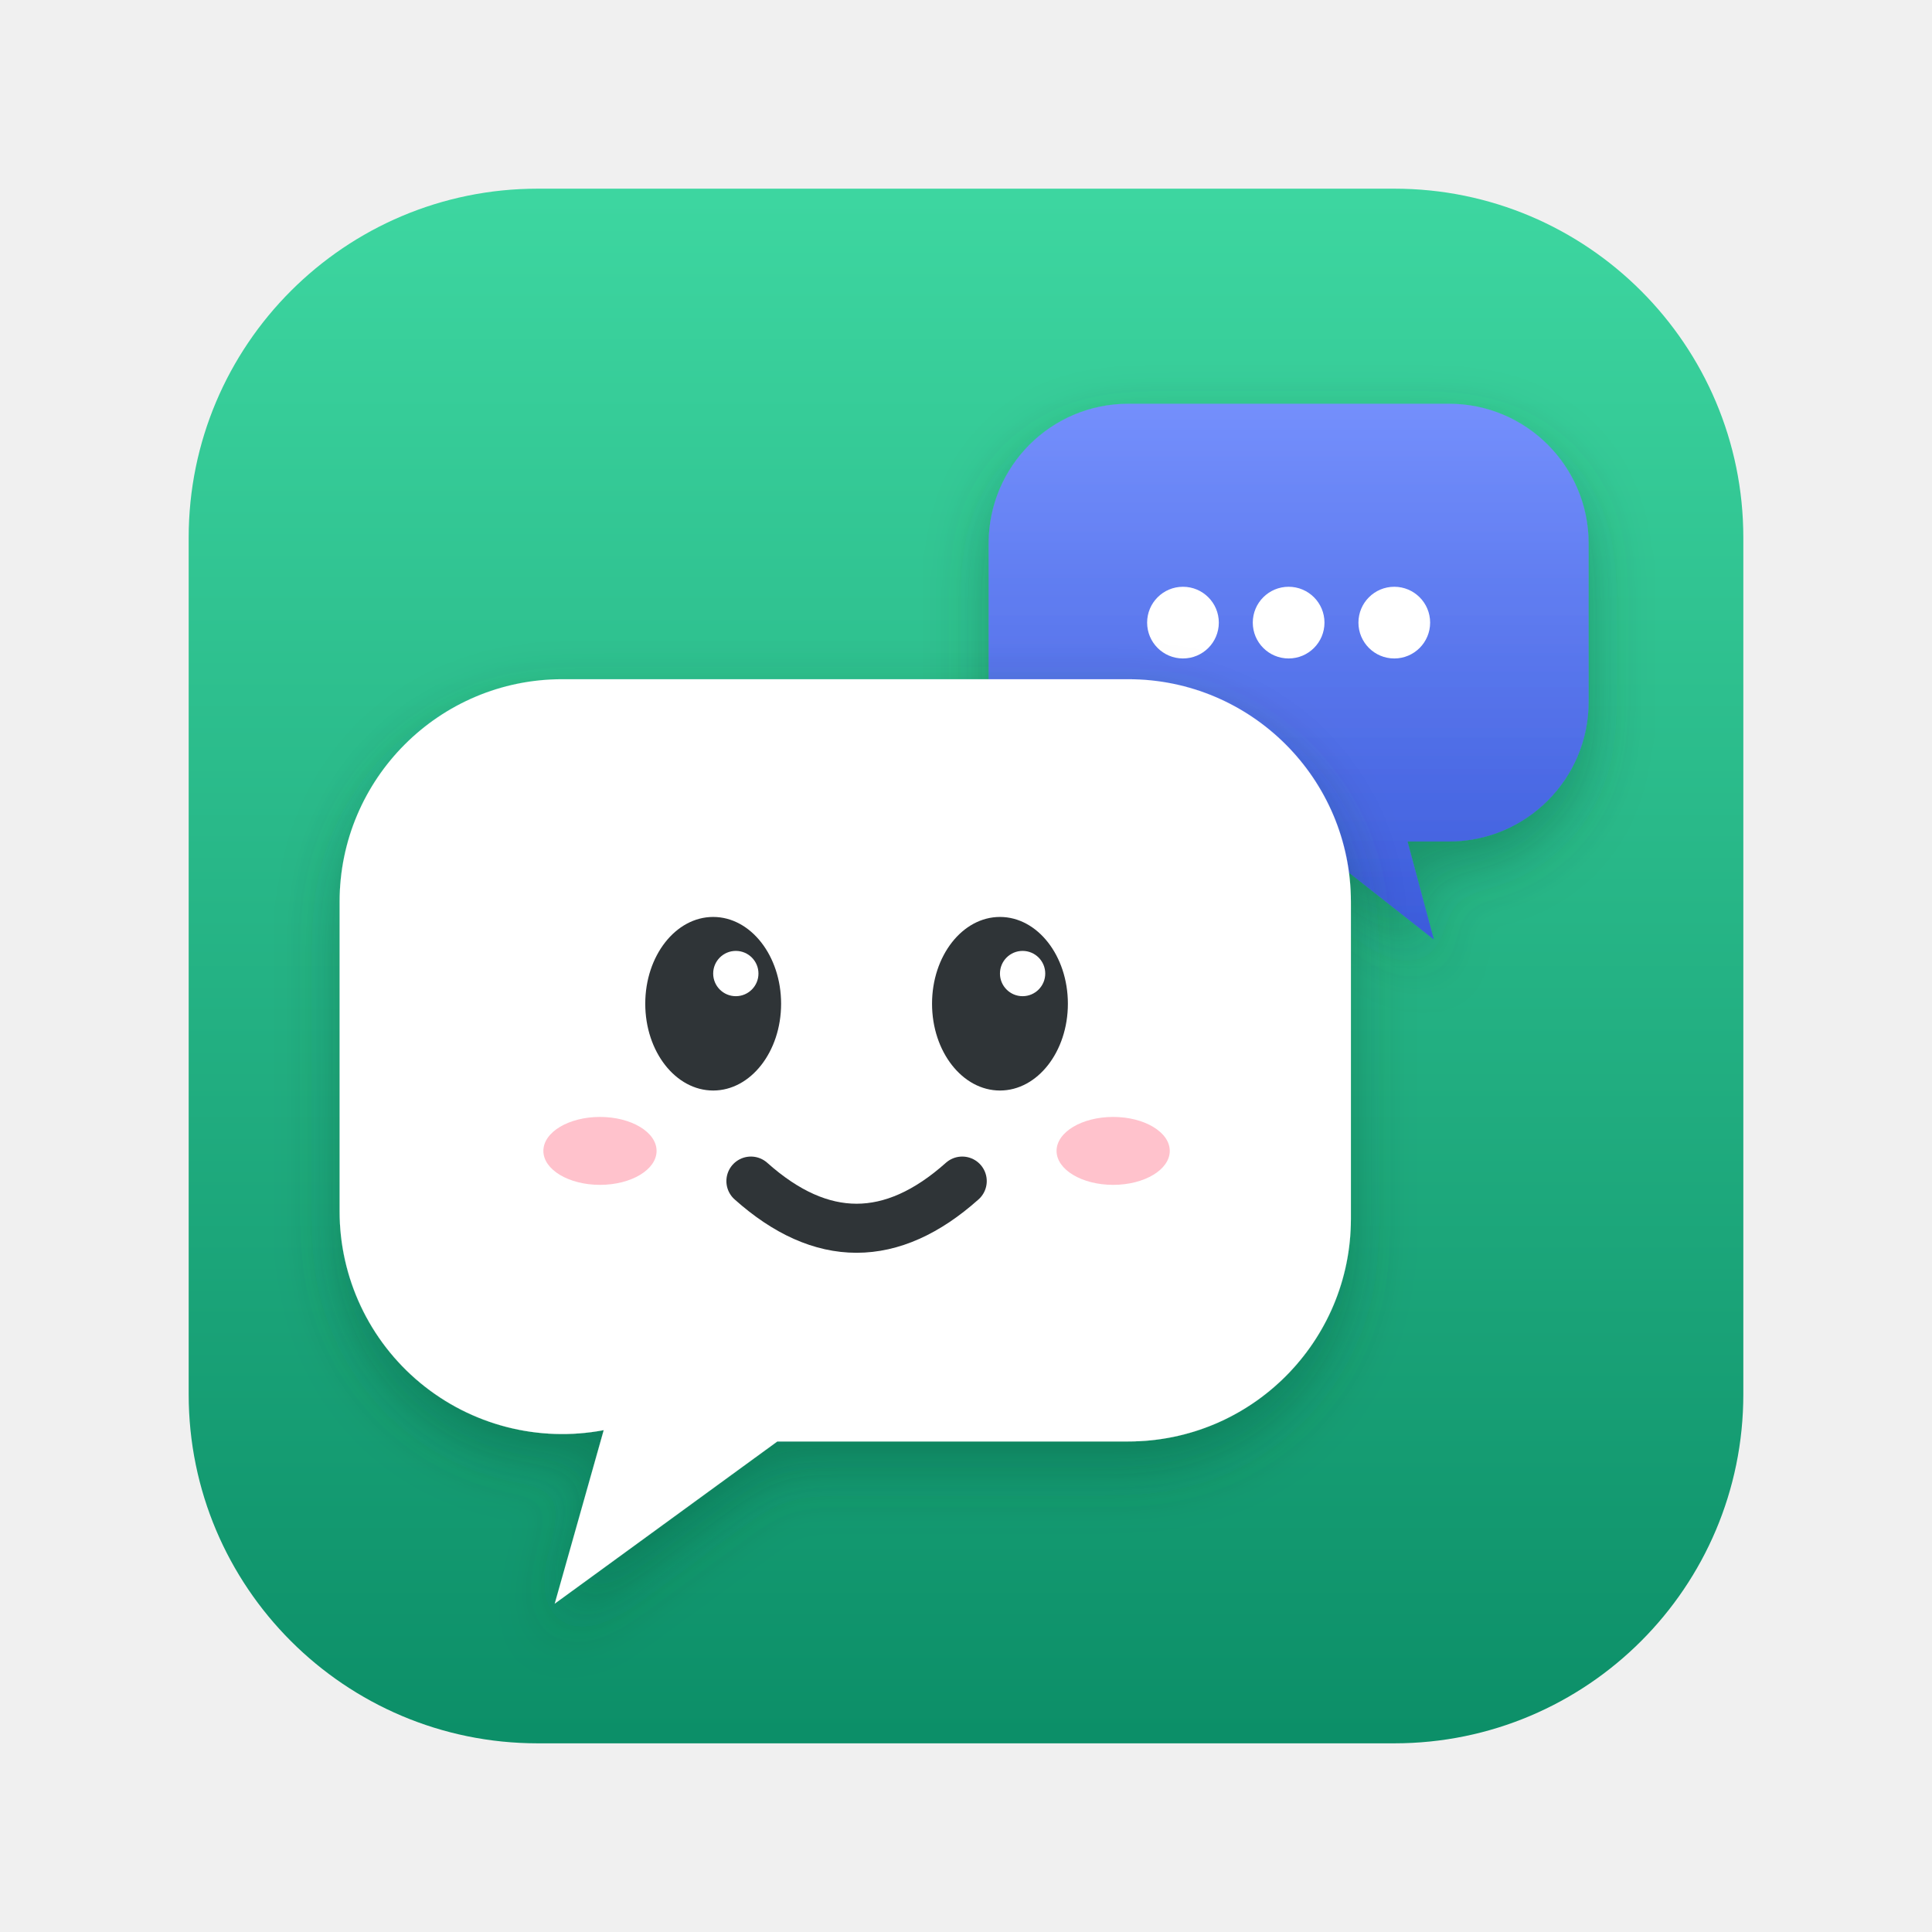
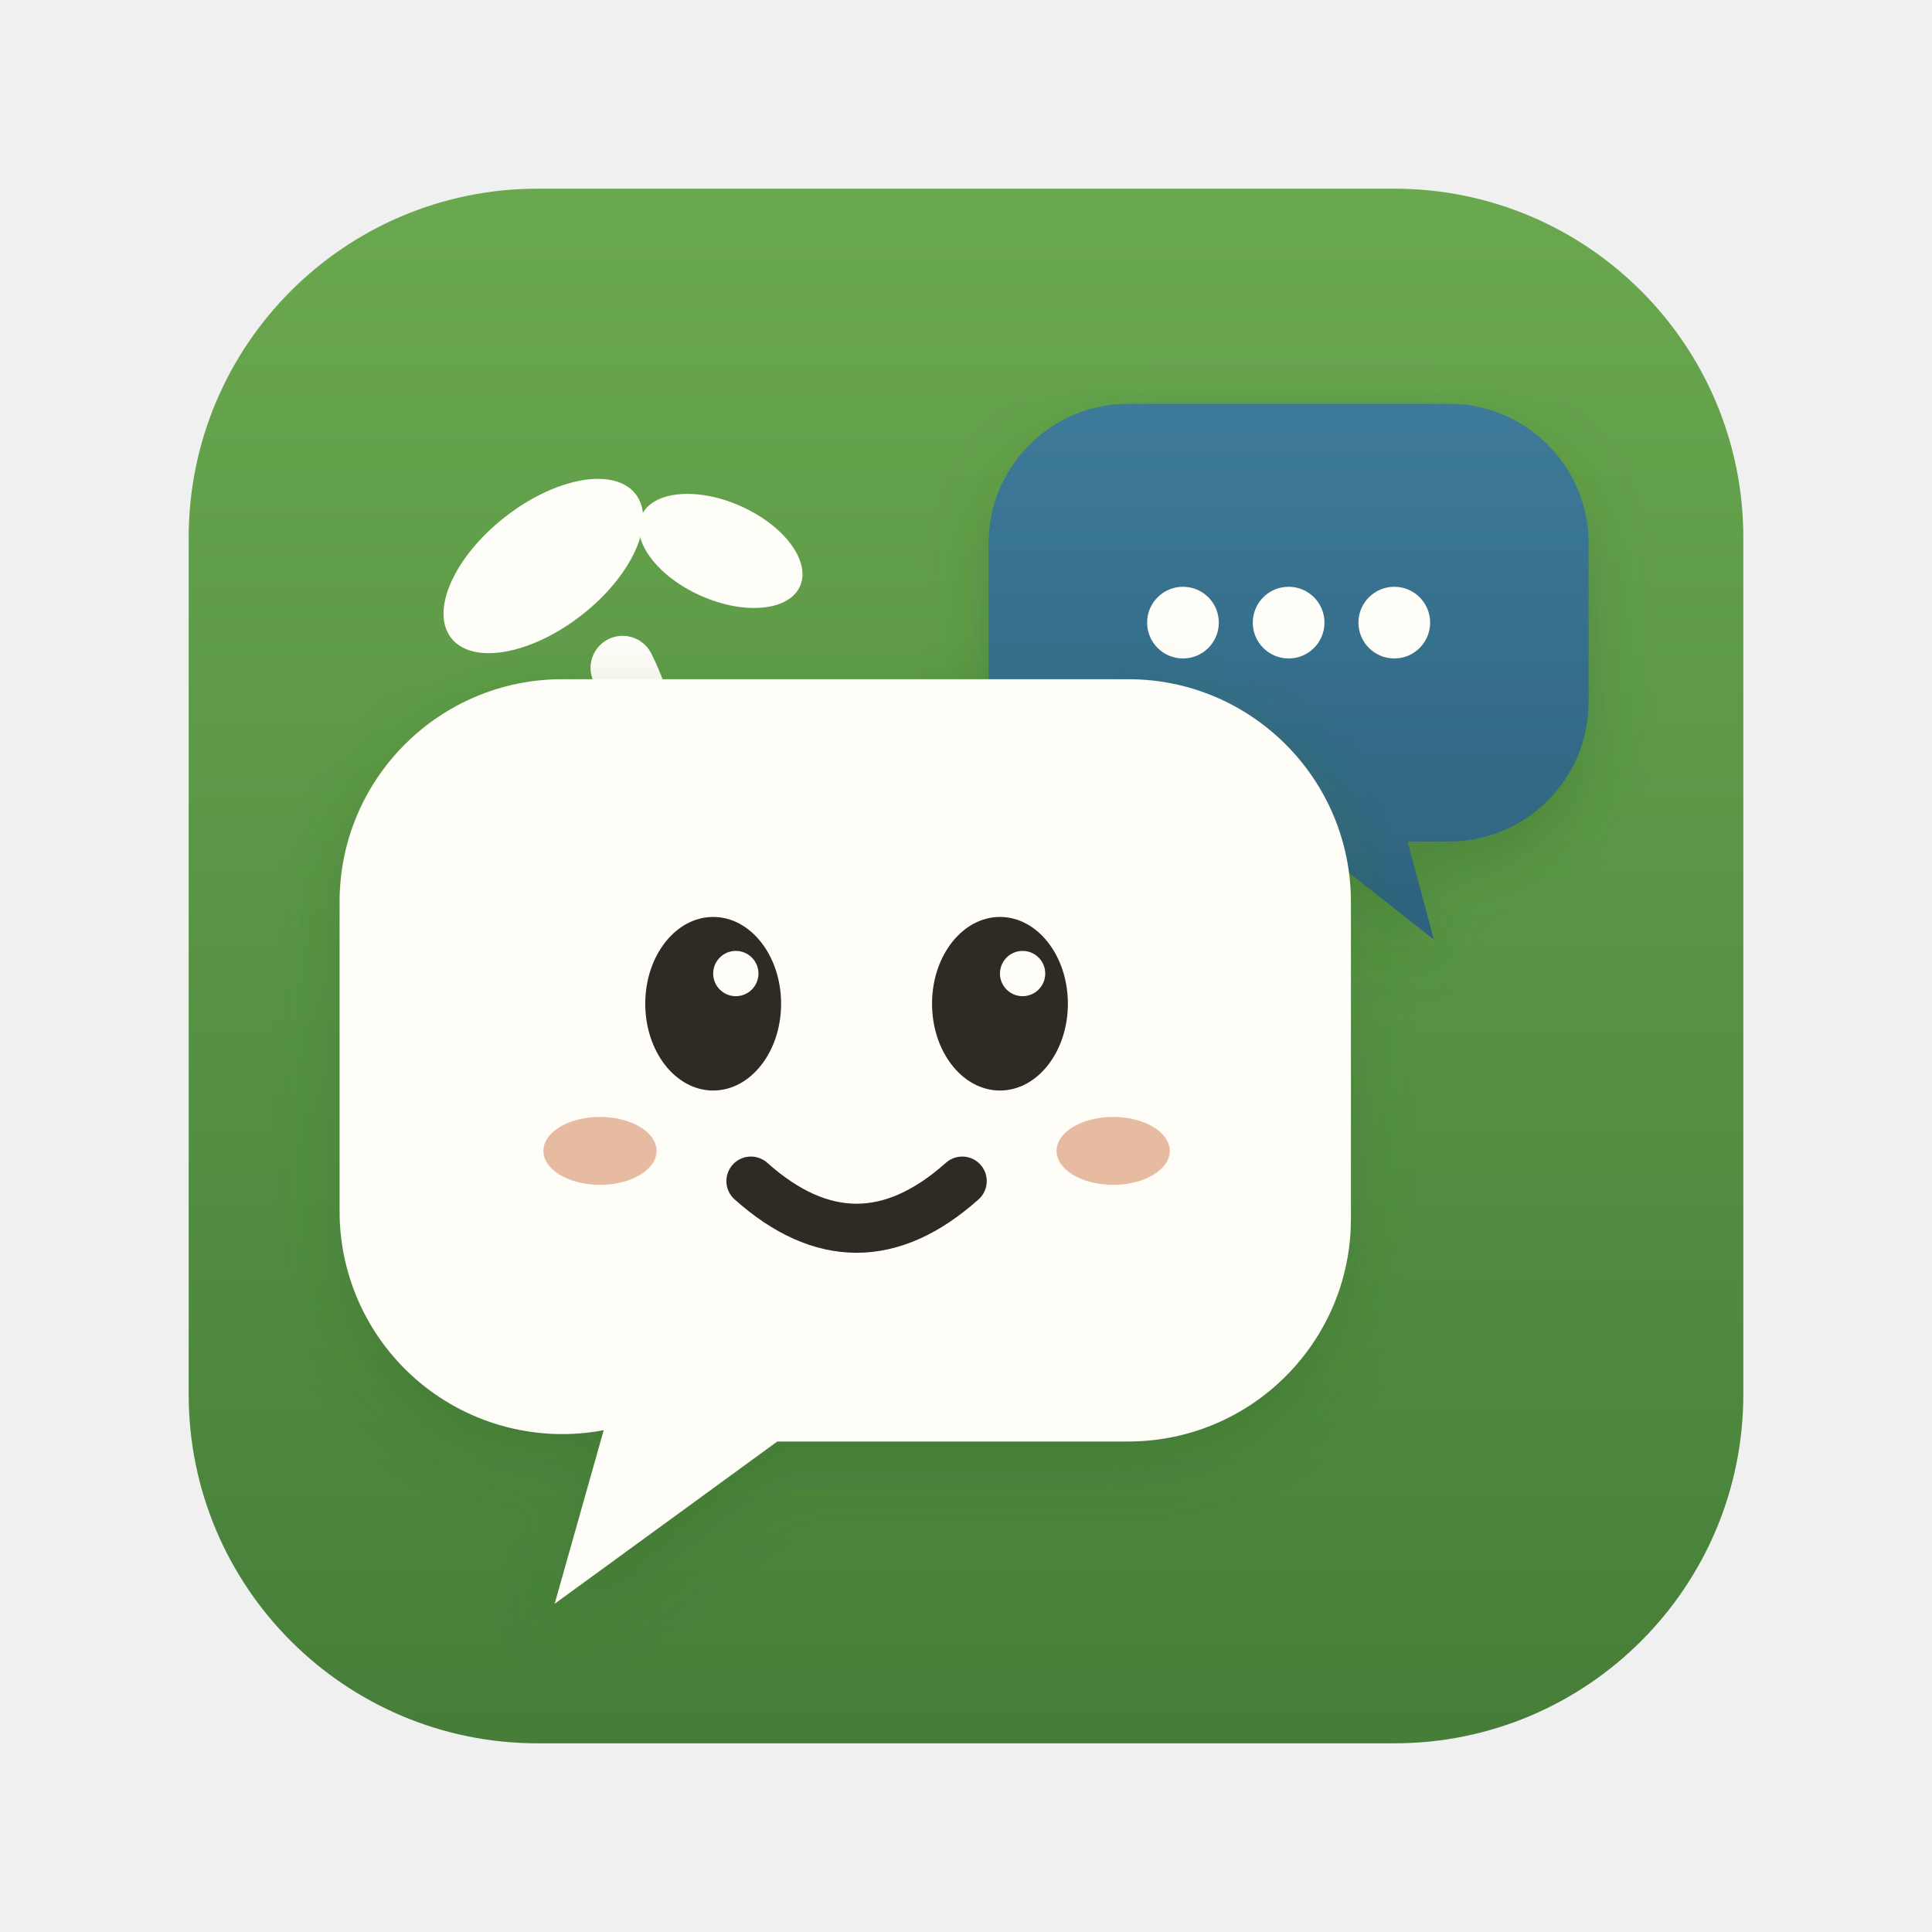
<svg xmlns="http://www.w3.org/2000/svg" viewBox="0 0 1024 1024" width="1024" height="1024">
  <defs>
-     <linearGradient id="bg" x1="0" y1="0" x2="0" y2="1">
-       <stop offset="0" stop-color="#3dd6a0" />
-       <stop offset="1" stop-color="#0c8f68" />
+     <linearGradient id="body" x1="0" y1="0" x2="0" y2="1">
+       <stop offset="0" stop-color="#6aa84f" />
+       <stop offset="1" stop-color="#467e39" />
    </linearGradient>
-     <linearGradient id="blue" x1="0" y1="0" x2="0" y2="1">
-       <stop offset="0" stop-color="#748ffc" />
-       <stop offset="1" stop-color="#3b5bdb" />
+     <linearGradient id="answer" x1="0" y1="0" x2="0" y2="1">
+       <stop offset="0" stop-color="#3d7a99" />
+       <stop offset="1" stop-color="#2d627d" />
    </linearGradient>
    <filter id="shadow" x="-20%" y="-20%" width="140%" height="150%">
-       <feDropShadow dx="0" dy="14" stdDeviation="16" flood-color="#0a4a36" flood-opacity=".35" />
+       <feDropShadow dx="0" dy="14" stdDeviation="16" flood-color="#3a6a2b" flood-opacity=".35" />
    </filter>
  </defs>
-   <rect x="100" y="100" width="824" height="824" rx="185" fill="url(#bg)" />
+   <rect x="100" y="100" width="824" height="824" rx="185" fill="url(#body)" />
  <g filter="url(#shadow)">
-     <path d="M598 214h170a74 74 0 0 1 74 74v84a74 74 0 0 1-74 74h-22l14 52-66-52h-96a74 74 0 0 1-74-74v-84a74 74 0 0 1 74-74z" fill="url(#blue)" />
+     <path d="M598 214h170a74 74 0 0 1 74 74v84a74 74 0 0 1-74 74h-22l14 52-66-52h-96a74 74 0 0 1-74-74v-84a74 74 0 0 1 74-74z" fill="url(#answer)" />
  </g>
-   <circle cx="627" cy="330" r="19" fill="#fff" />
-   <circle cx="683" cy="330" r="19" fill="#fff" />
-   <circle cx="739" cy="330" r="19" fill="#fff" />
+   <circle cx="627" cy="330" r="19" fill="#fffdf8" />
+   <circle cx="683" cy="330" r="19" fill="#fffdf8" />
+   <circle cx="739" cy="330" r="19" fill="#fffdf8" />
+   <g fill="#fffdf8">
+     <path d="M348 424q-4-42-18-70" stroke="#fffdf8" stroke-width="34" stroke-linecap="round" fill="none" />
+     <ellipse cx="288" cy="300" rx="62" ry="33" transform="rotate(-38 288 300)" />
+     <ellipse cx="382" cy="292" rx="46" ry="26" transform="rotate(24 382 292)" />
+   </g>
  <g filter="url(#shadow)">
-     <path d="M298 360h300a118 118 0 0 1 118 118v168a118 118 0 0 1-118 118h-186l-118 86 26-92a118 118 0 0 1-140-116v-164a118 118 0 0 1 118-118z" fill="#fff" />
+     <path d="M298 360h300a118 118 0 0 1 118 118v168a118 118 0 0 1-118 118h-186l-118 86 26-92a118 118 0 0 1-140-116v-164a118 118 0 0 1 118-118z" fill="#fffdf8" />
  </g>
-   <ellipse cx="378" cy="532" rx="36" ry="46" fill="#2f3437" />
-   <ellipse cx="530" cy="532" rx="36" ry="46" fill="#2f3437" />
-   <circle cx="390" cy="516" r="12" fill="#fff" />
-   <circle cx="542" cy="516" r="12" fill="#fff" />
-   <path d="M398 626q56 50 112 0" fill="none" stroke="#2f3437" stroke-width="26" stroke-linecap="round" />
-   <ellipse cx="318" cy="610" rx="30" ry="18" fill="#ff8fa3" opacity=".55" />
-   <ellipse cx="590" cy="610" rx="30" ry="18" fill="#ff8fa3" opacity=".55" />
+   <ellipse cx="378" cy="532" rx="36" ry="46" fill="#2e2a24" />
+   <ellipse cx="530" cy="532" rx="36" ry="46" fill="#2e2a24" />
+   <circle cx="390" cy="516" r="12" fill="#fffdf8" />
+   <circle cx="542" cy="516" r="12" fill="#fffdf8" />
+   <path d="M398 626q56 50 112 0" fill="none" stroke="#2e2a24" stroke-width="26" stroke-linecap="round" />
+   <ellipse cx="318" cy="610" rx="30" ry="18" fill="#cf7a4c" opacity=".5" />
+   <ellipse cx="590" cy="610" rx="30" ry="18" fill="#cf7a4c" opacity=".5" />
</svg>
